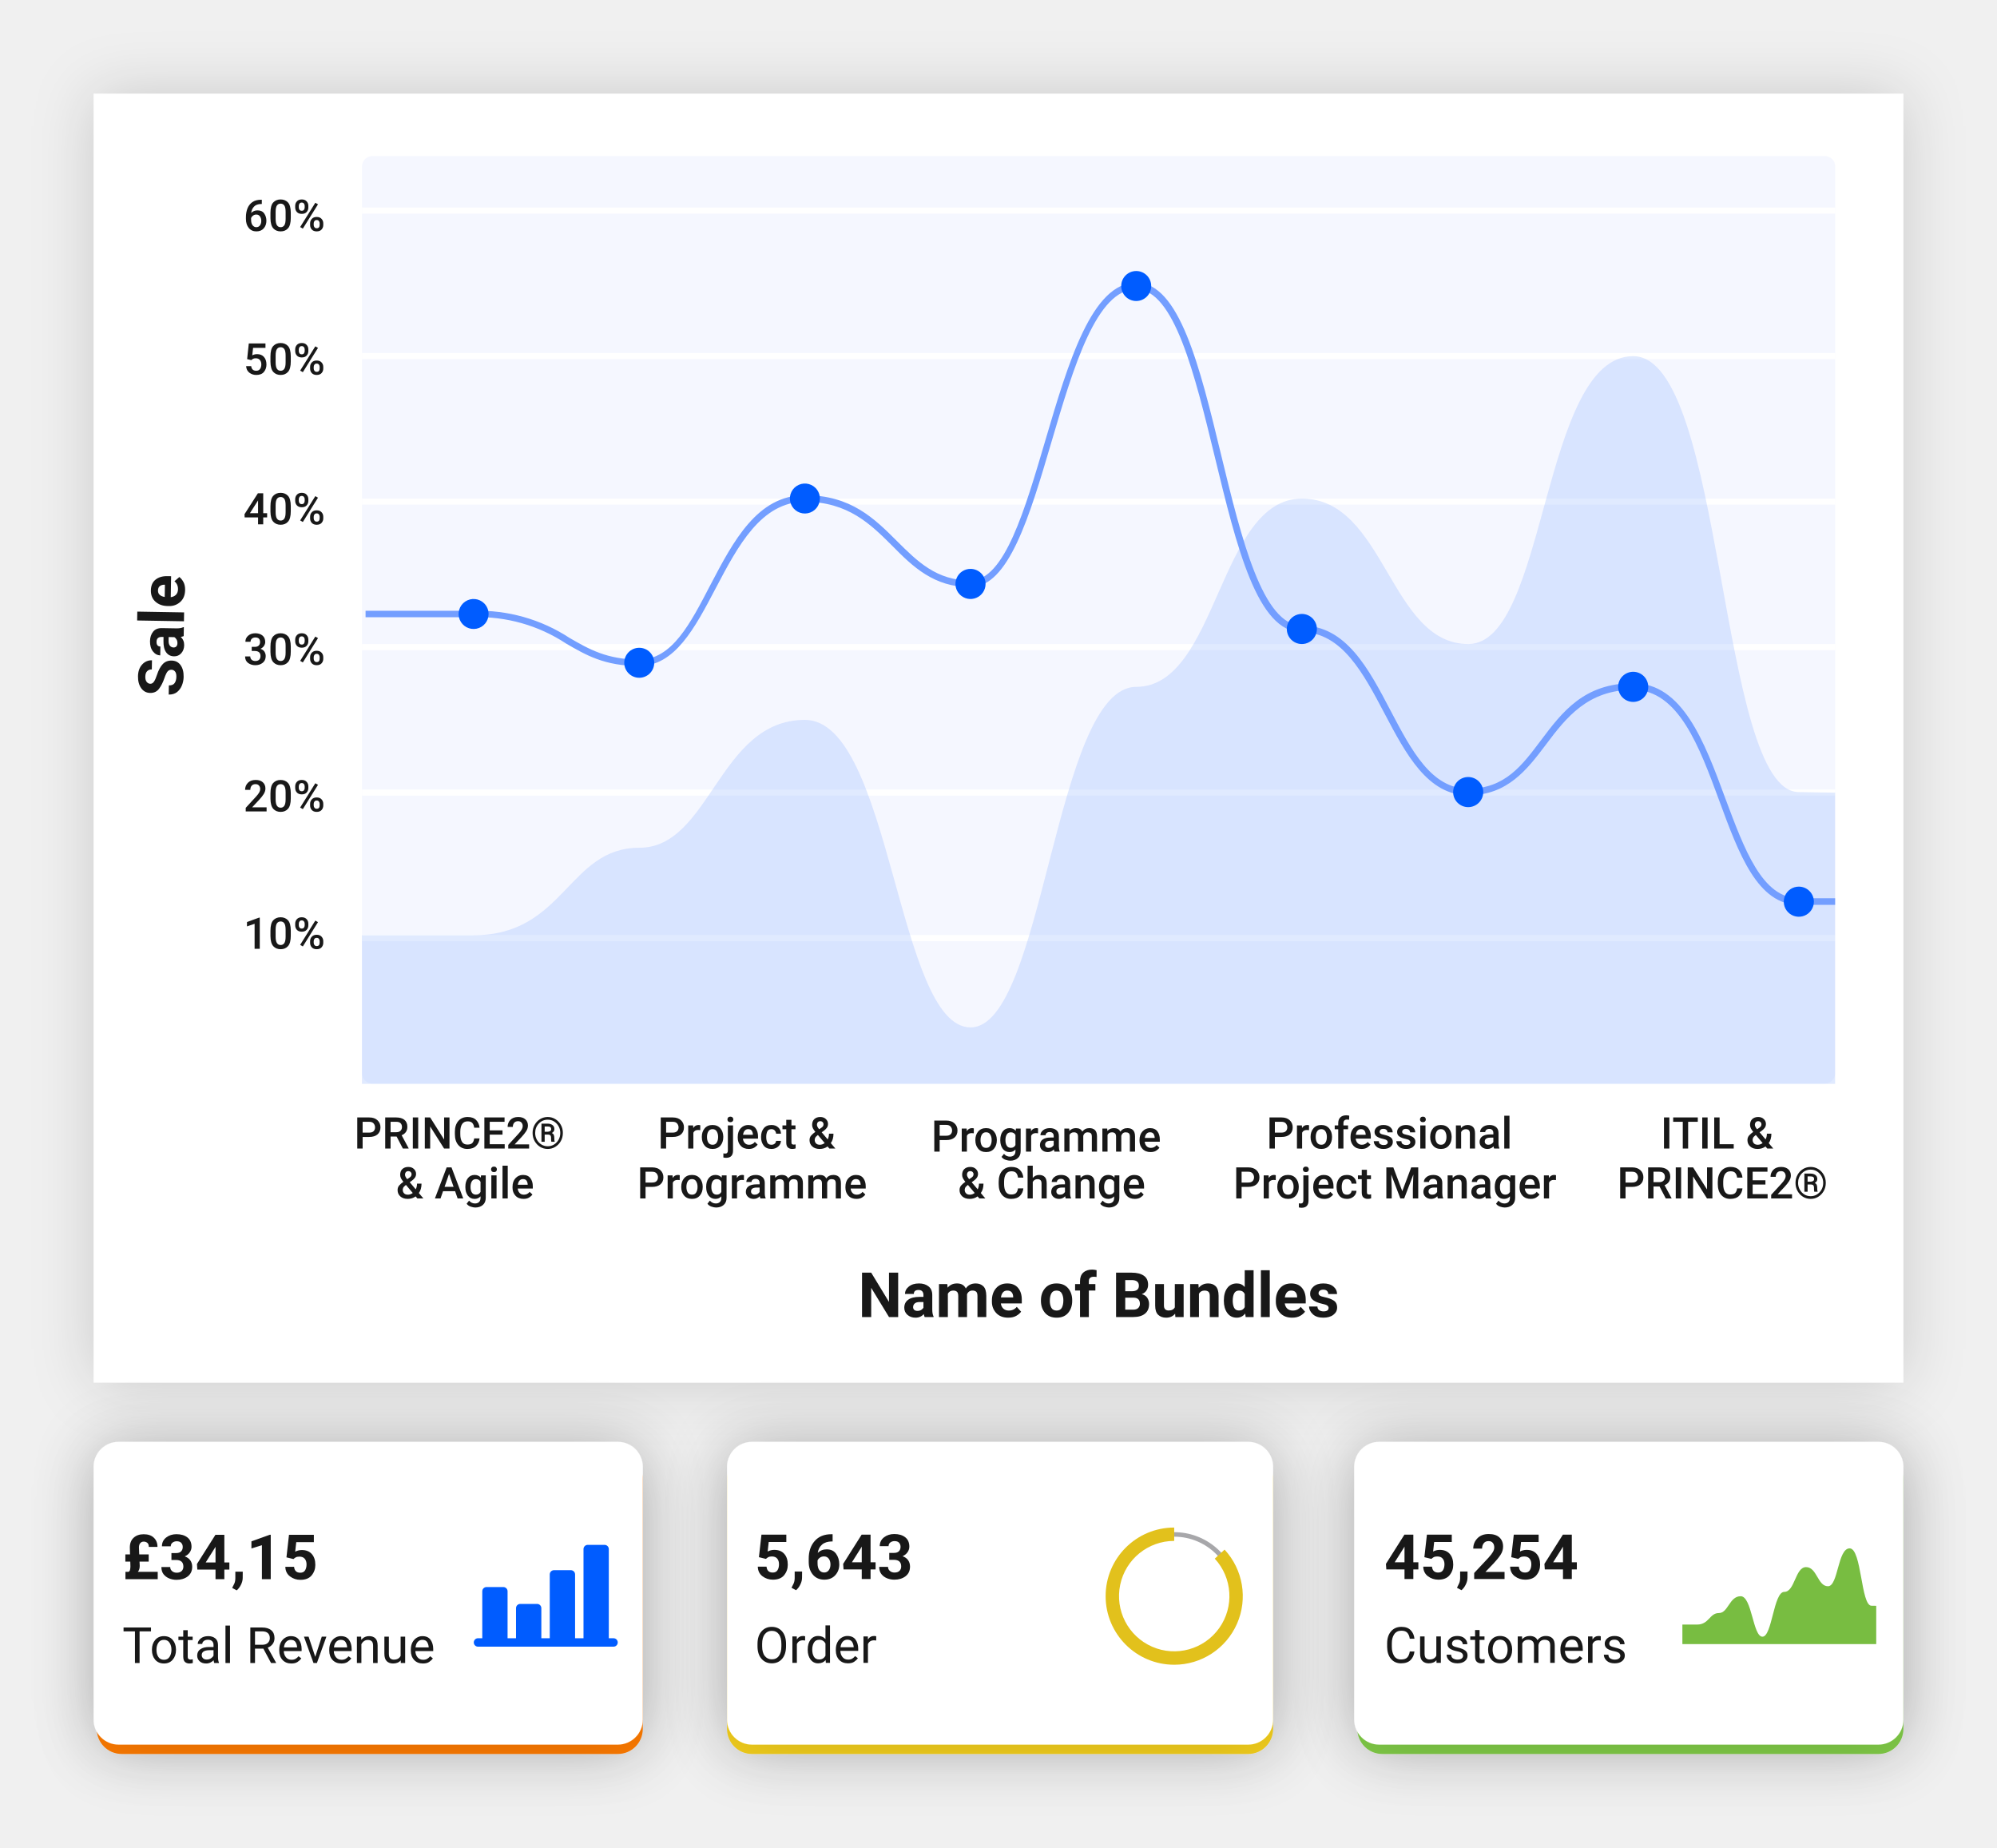
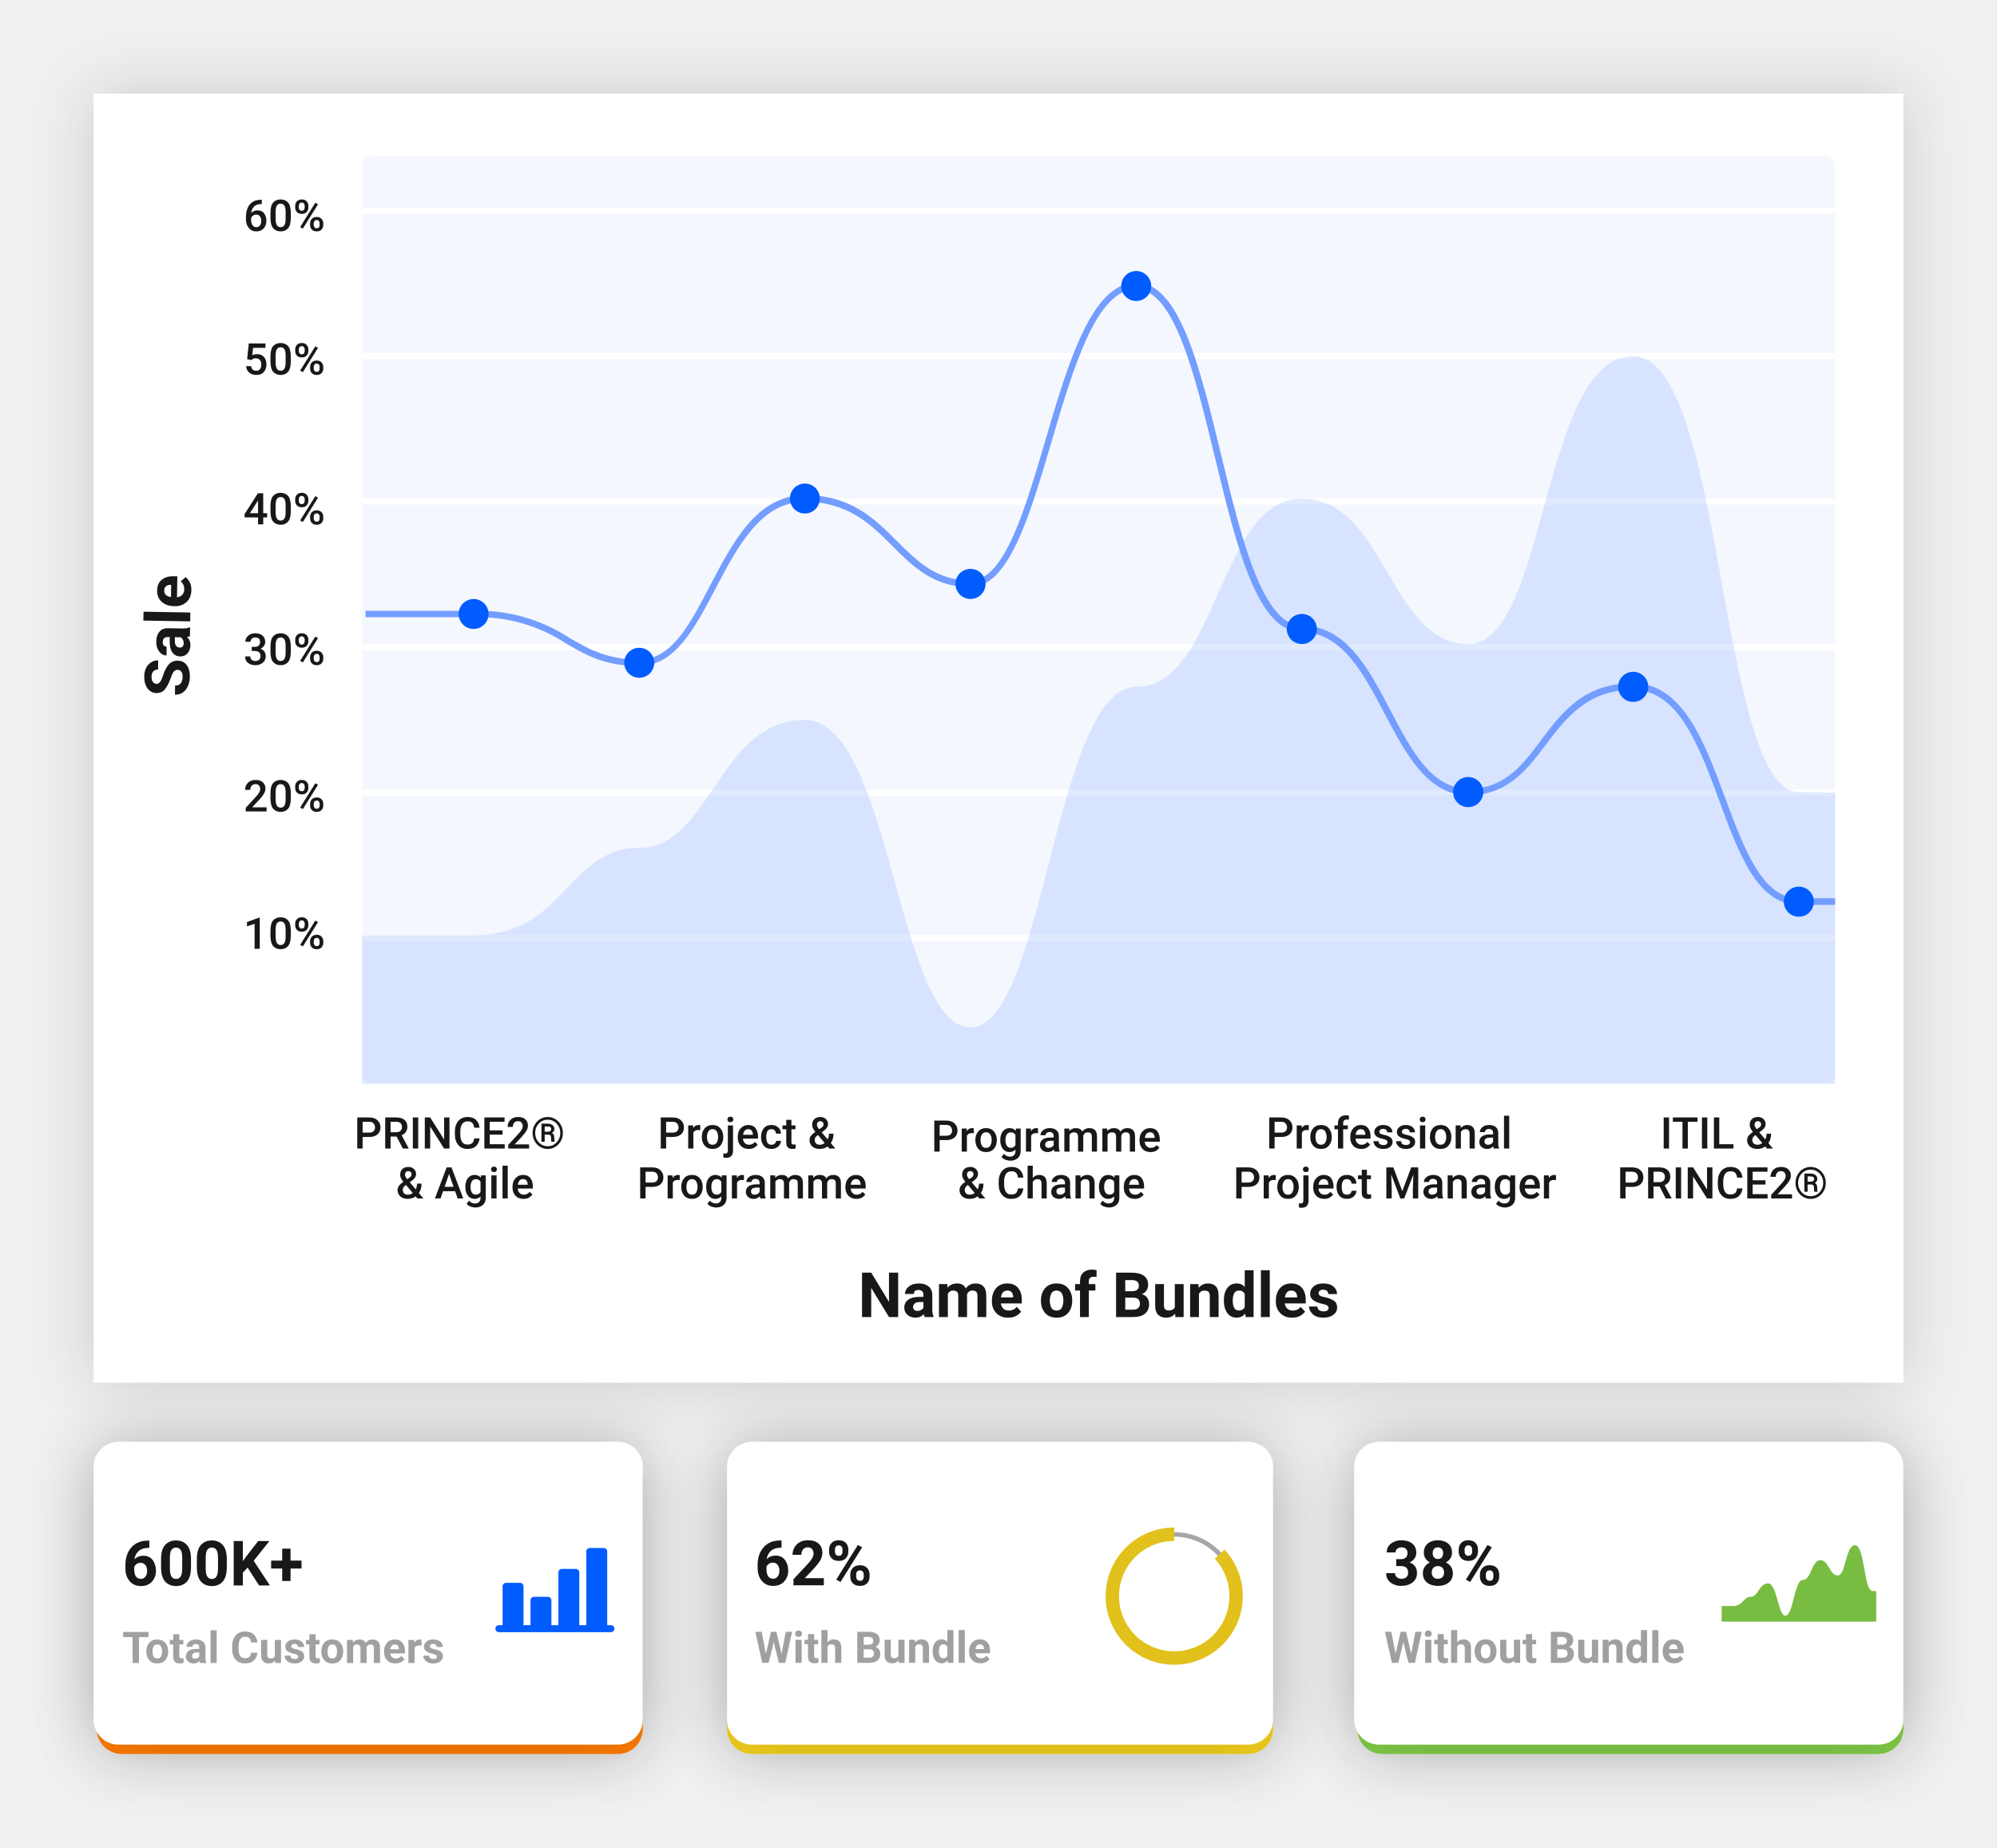
<svg xmlns="http://www.w3.org/2000/svg" width="640" height="592" viewBox="0 0 640 592">
  <defs>
    <filter id="Rectangle_1106" x="0" y="0" width="640" height="473" filterUnits="userSpaceOnUse">
      <feOffset input="SourceAlpha" />
      <feGaussianBlur stdDeviation="10" result="blur" />
      <feFlood flood-opacity="0.161" />
      <feComposite operator="in" in2="blur" />
      <feComposite in="SourceGraphic" />
    </filter>
    <filter id="Rectangle_1108" x="1" y="436" width="235" height="156" filterUnits="userSpaceOnUse">
      <feOffset input="SourceAlpha" />
      <feGaussianBlur stdDeviation="10" result="blur-2" />
      <feFlood flood-opacity="0.161" />
      <feComposite operator="in" in2="blur-2" />
      <feComposite in="SourceGraphic" />
    </filter>
    <filter id="Rectangle_1107" x="0" y="432" width="236" height="157" filterUnits="userSpaceOnUse">
      <feOffset input="SourceAlpha" />
      <feGaussianBlur stdDeviation="10" result="blur-3" />
      <feFlood flood-opacity="0.161" />
      <feComposite operator="in" in2="blur-3" />
      <feComposite in="SourceGraphic" />
    </filter>
    <filter id="Rectangle_1108-2" x="203" y="436" width="235" height="156" filterUnits="userSpaceOnUse">
      <feOffset input="SourceAlpha" />
      <feGaussianBlur stdDeviation="10" result="blur-4" />
      <feFlood flood-opacity="0.161" />
      <feComposite operator="in" in2="blur-4" />
      <feComposite in="SourceGraphic" />
    </filter>
    <filter id="Rectangle_1107-2" x="203" y="432" width="235" height="157" filterUnits="userSpaceOnUse">
      <feOffset input="SourceAlpha" />
      <feGaussianBlur stdDeviation="10" result="blur-5" />
      <feFlood flood-opacity="0.161" />
      <feComposite operator="in" in2="blur-5" />
      <feComposite in="SourceGraphic" />
    </filter>
    <filter id="Rectangle_1108-3" x="405" y="436" width="235" height="156" filterUnits="userSpaceOnUse">
      <feOffset input="SourceAlpha" />
      <feGaussianBlur stdDeviation="10" result="blur-6" />
      <feFlood flood-opacity="0.161" />
      <feComposite operator="in" in2="blur-6" />
      <feComposite in="SourceGraphic" />
    </filter>
    <filter id="Rectangle_1107-3" x="404" y="432" width="236" height="157" filterUnits="userSpaceOnUse">
      <feOffset input="SourceAlpha" />
      <feGaussianBlur stdDeviation="10" result="blur-7" />
      <feFlood flood-opacity="0.161" />
      <feComposite operator="in" in2="blur-7" />
      <feComposite in="SourceGraphic" />
    </filter>
  </defs>
  <g id="top-bundles" transform="translate(-1055 -925)">
    <g id="Group_7709" data-name="Group 7709" transform="translate(1085 955)">
      <g transform="matrix(1, 0, 0, 1, -30, -30)" filter="url(#Rectangle_1106)">
        <rect id="Rectangle_1106-2" data-name="Rectangle 1106" width="580" height="413" transform="translate(30 30)" fill="#fff" />
      </g>
      <g id="Group_7708" data-name="Group 7708" transform="translate(9.766 20.169)">
        <g id="Group_7700" data-name="Group 7700" transform="translate(76.234 -0.169)">
          <rect id="Rectangle_1099" data-name="Rectangle 1099" width="472.12" height="297.197" rx="3.31" transform="translate(0.021)" fill="#f5f7ff" />
          <g id="Group_7701" data-name="Group 7701" transform="translate(0.021 16.498)">
            <rect id="Rectangle_1100" data-name="Rectangle 1100" width="472.12" height="1.959" transform="translate(0 233.101)" fill="#fff" />
            <rect id="Rectangle_1101" data-name="Rectangle 1101" width="472.12" height="1.959" transform="translate(0 186.472)" fill="#fff" />
            <rect id="Rectangle_1102" data-name="Rectangle 1102" width="472.12" height="1.959" transform="translate(0 139.865)" fill="#fff" />
            <rect id="Rectangle_1103" data-name="Rectangle 1103" width="472.12" height="1.959" transform="translate(0 93.236)" fill="#fff" />
            <rect id="Rectangle_1104" data-name="Rectangle 1104" width="472.12" height="1.959" transform="translate(0 46.628)" fill="#fff" />
            <rect id="Rectangle_1105" data-name="Rectangle 1105" width="472.12" height="1.959" fill="#fff" />
          </g>
          <g id="Group_7700-2" data-name="Group 7700" transform="translate(0 64.117)" opacity="0.22">
            <path id="Path_29104" data-name="Path 29104" d="M1313.26,631.3c-25.861,0-23.655-139.679-53.1-139.679s-27.593,92.246-52.836,92.246-26.666-46.608-53.351-46.608-26.934,60.322-53.083,60.322S1071.353,706.7,1047.8,706.7s-25.428-98.536-53.1-98.536-30.233,40.978-53.083,40.978-23.9,28.027-53.1,28.027H852.75v47.618h472.12v-93.3Z" transform="translate(-852.75 -491.62)" fill="#739eff" />
          </g>
          <g id="Group_7703" data-name="Group 7703" transform="translate(1.155 36.832)">
            <path id="Path_29105" data-name="Path 29105" d="M1324.276,679.572h-11.611c-13.24,0-19.22-16.251-25.552-33.45s-13.055-35.451-27.552-35.451-21.448,8.868-27.9,17.468c-6.043,8.022-12.373,16.333-24.933,16.333-13.054,0-20.025-13.281-26.81-26.129s-13.694-26.129-26.6-26.129c-14.209,0-20.829-27.263-27.841-56.156-6.414-26.418-13.034-53.743-25.243-53.743-12.642,0-19.984,24.747-27.078,48.856s-13.776,46.608-26.005,46.608c-11.755,0-18.561-6.682-24.953-13.158-7.012-6.991-14.23-14.188-28.151-14.188s-21.365,14.086-28.521,27.7c-6.723,12.807-13.075,24.913-24.562,24.913-11.013,0-17.055-3.506-23.448-7.239a51.083,51.083,0,0,0-29.656-8.393H853.31v-2.062h34.605a53.289,53.289,0,0,1,30.749,8.682c6.187,3.568,11.961,6.95,22.417,6.95s16.313-11.569,22.685-23.8c7.424-14.168,15.117-28.872,30.336-28.872,14.766,0,22.314,7.507,29.594,14.786,6.5,6.455,12.6,12.559,23.51,12.559s17.468-22.933,24.026-45.123c7.3-24.748,14.869-50.341,29.058-50.341,13.817,0,20.355,26.81,27.243,55.331,6.516,26.81,13.26,54.568,25.84,54.568,14.168,0,21.407,13.838,28.419,27.222,6.764,12.869,13.137,25.036,24.933,25.036s17.282-7.548,23.283-15.508c6.764-8.992,13.755-18.293,29.552-18.293s22.829,18.705,29.491,36.812c6.187,16.5,11.817,32.089,23.613,32.089h11.611Z" transform="translate(-853.31 -476.478)" fill="#739eff" />
            <g id="Group_7702" data-name="Group 7702" transform="translate(29.779)">
              <path id="Path_29106" data-name="Path 29106" d="M877.4,534.155a4.805,4.805,0,1,1-1.415-3.405A4.826,4.826,0,0,1,877.4,534.155Z" transform="translate(-867.75 -424.256)" fill="#005cff" />
              <path id="Path_29107" data-name="Path 29107" d="M928.86,516.236a4.805,4.805,0,1,1-1.4-3.411,4.805,4.805,0,0,1,1.4,3.411Z" transform="translate(-813.042 -443.313)" fill="#005cff" />
              <path id="Path_29108" data-name="Path 29108" d="M954.632,529.475a4.826,4.826,0,1,1-4.805-4.805A4.827,4.827,0,0,1,954.632,529.475Z" transform="translate(-785.709 -429.227)" fill="#005cff" />
              <path id="Path_29109" data-name="Path 29109" d="M980.35,483.2a4.805,4.805,0,1,1-4.805-4.805A4.805,4.805,0,0,1,980.35,483.2Z" transform="translate(-758.344 -478.39)" fill="#005cff" />
              <path id="Path_29110" data-name="Path 29110" d="M1006.121,536.475a4.826,4.826,0,1,1-4.826-4.805,4.826,4.826,0,0,1,4.826,4.805Z" transform="translate(-731.012 -421.791)" fill="#005cff" />
              <path id="Path_29111" data-name="Path 29111" d="M1031.971,561.836a4.826,4.826,0,1,1-4.826-4.826A4.826,4.826,0,0,1,1031.971,561.836Z" transform="translate(-703.551 -394.873)" fill="#005cff" />
              <path id="Path_29112" data-name="Path 29112" d="M1057.611,545.486a4.826,4.826,0,1,1-4.826-4.826A4.826,4.826,0,0,1,1057.611,545.486Z" transform="translate(-676.314 -412.241)" fill="#005cff" />
              <path id="Path_29113" data-name="Path 29113" d="M1083.352,578.845a4.826,4.826,0,1,1-4.805-4.805,4.826,4.826,0,0,1,4.805,4.805Z" transform="translate(-648.971 -376.782)" fill="#005cff" />
              <circle id="Ellipse_9" data-name="Ellipse 9" cx="4.805" cy="4.805" r="4.805" transform="translate(53.125 120.727)" fill="#005cff" />
            </g>
          </g>
        </g>
        <g id="Group_7706" data-name="Group 7706" transform="translate(0 9.443)">
          <text id="Sale" transform="matrix(0.017, -1, 1, 0.017, -0.227, 163.38)" fill="#181818" font-size="20" font-family="Roboto-Bold, Roboto" font-weight="700">
-             <tspan x="0" y="19">Sale</tspan>
+             <tspan x="0" y="21">Sale</tspan>
          </text>
          <g id="Group_7704" data-name="Group 7704" transform="translate(38.226 0)">
            <text id="_10_" data-name="10%" transform="translate(0.008 244.388)" fill="#181818" font-size="14" font-family="Roboto-Medium, Roboto" font-weight="500">
              <tspan x="0" y="0">10%</tspan>
            </text>
            <text id="_20_" data-name="20%" transform="translate(0.008 200.388)" fill="#181818" font-size="14" font-family="Roboto-Medium, Roboto" font-weight="500">
              <tspan x="0" y="0">20%</tspan>
            </text>
            <text id="_30_" data-name="30%" transform="translate(0.008 153.388)" fill="#181818" font-size="14" font-family="Roboto-Medium, Roboto" font-weight="500">
              <tspan x="0" y="0">30%</tspan>
            </text>
            <text id="_40_" data-name="40%" transform="translate(0.008 108.388)" fill="#181818" font-size="14" font-family="Roboto-Medium, Roboto" font-weight="500">
              <tspan x="0" y="0">40%</tspan>
            </text>
            <text id="_50_" data-name="50%" transform="translate(0.008 60.388)" fill="#181818" font-size="14" font-family="Roboto-Medium, Roboto" font-weight="500">
              <tspan x="0" y="0">50%</tspan>
            </text>
            <text id="_60_" data-name="60%" transform="translate(0.008 14.388)" fill="#181818" font-size="14" font-family="Roboto-Medium, Roboto" font-weight="500">
              <tspan x="0" y="0">60%</tspan>
            </text>
          </g>
        </g>
        <g id="Group_7707" data-name="Group 7707" transform="translate(81.113 306.587)">
          <text id="Name_of_Bundles" data-name="Name of Bundles" transform="translate(154.121 65.244)" fill="#181818" font-size="20" font-family="Roboto-Bold, Roboto" font-weight="700">
            <tspan x="0" y="0">Name of Bundles</tspan>
          </text>
          <g id="Group_7705" data-name="Group 7705" transform="translate(0 0)">
            <text id="PRINCE2_Agile" data-name="PRINCE2®  &amp; Agile" transform="translate(28.121 11.244)" fill="#181818" font-size="14" font-family="Roboto-Medium, Roboto" font-weight="500">
              <tspan x="-35.52" y="0">PRINCE2® </tspan>
              <tspan x="-22.176" y="16">&amp; Agile</tspan>
            </text>
            <text id="Project_Programme" data-name="Project &amp;  Programme" transform="translate(120.121 11.244)" fill="#181818" font-size="14" font-family="Roboto-Medium, Roboto" font-weight="500">
              <tspan x="-30.259" y="0">Project &amp; </tspan>
              <tspan x="-36.849" y="16">Programme</tspan>
            </text>
            <text id="Programme_Change" data-name="Programme  &amp; Change" transform="translate(216.121 12.244)" fill="#181818" font-size="14" font-family="Roboto-Medium, Roboto" font-weight="500">
              <tspan x="-38.592" y="0">Programme </tspan>
              <tspan x="-30.078" y="15">&amp; Change</tspan>
            </text>
            <text id="Professional_Project_Manager" data-name="Professional  Project Manager" transform="translate(326.121 11.244)" fill="#181818" font-size="14" font-family="Roboto-Medium, Roboto" font-weight="500">
-               <tspan x="-41.163" y="0">Professional </tspan>
+               <tspan x="-41.245" y="0">Professional </tspan>
              <tspan x="-51.823" y="16">Project Manager</tspan>
            </text>
            <text id="ITIL_PRINCE2_" data-name="ITIL &amp;  PRINCE2®" transform="translate(431.121 11.244)" fill="#181818" font-size="14" font-family="Roboto-Medium, Roboto" font-weight="500">
-               <tspan x="-19.848" y="0">ITIL &amp; </tspan>
+               <tspan x="-19.947" y="0">ITIL &amp; </tspan>
              <tspan x="-33.776" y="16">PRINCE2®</tspan>
            </text>
          </g>
        </g>
      </g>
    </g>
    <g id="Group_7713" data-name="Group 7713" transform="translate(1085 1386.931)">
      <g id="Group_7712" data-name="Group 7712" transform="translate(0 0)">
        <g transform="matrix(1, 0, 0, 1, -30, -461.93)" filter="url(#Rectangle_1108)">
          <rect id="Rectangle_1108-4" data-name="Rectangle 1108" width="175" height="96" rx="8" transform="translate(31 466)" fill="#fd7a03" />
        </g>
        <g id="Group_7710" data-name="Group 7710" transform="translate(0 0)">
          <g transform="matrix(1, 0, 0, 1, -30, -461.93)" filter="url(#Rectangle_1107)">
            <rect id="Rectangle_1107-4" data-name="Rectangle 1107" width="176" height="97" rx="8" transform="translate(30 462)" fill="#fff" />
          </g>
          <g id="Group_7711" data-name="Group 7711" transform="translate(13.203 24.6)">
            <g id="Group_7710-2" data-name="Group 7710" transform="translate(0 0.469)">
-               <text id="_34_152" data-name="£34,152" transform="translate(-4)" fill="#181818" font-size="20" font-family="Roboto-Bold, Roboto" font-weight="700">
-                 <tspan x="0" y="19">£34,15</tspan>
-               </text>
-               <text id="Total_Revenue" data-name="Total Revenue" transform="translate(-4 30.852)" fill="#181818" font-size="16" font-family="Roboto-Regular, Roboto">
-                 <tspan x="0" y="15">Total Revenue</tspan>
-               </text>
-             </g>
-             <g id="statistics_2_" data-name="statistics (2)" transform="translate(108.563 8.469)">
-               <path id="Path_29115" data-name="Path 29115" d="M44.788,179.919H43.346V151.352A1.351,1.351,0,0,0,41.994,150H36.587a1.351,1.351,0,0,0-1.352,1.352v28.567h-2.7V159.462a1.351,1.351,0,0,0-1.352-1.352H25.773a1.351,1.351,0,0,0-1.352,1.352v20.456h-2.7v-9.642a1.351,1.351,0,0,0-1.352-1.352H14.959a1.351,1.351,0,0,0-1.352,1.352v9.642H10.9V164.869a1.351,1.351,0,0,0-1.352-1.352H4.145a1.351,1.351,0,0,0-1.352,1.352v15.049H1.352a1.352,1.352,0,0,0,0,2.7H44.788a1.352,1.352,0,1,0,0-2.7Zm0,0" transform="translate(0 -150)" fill="#005cff" />
+               <text id="_600K_" data-name="600K+" transform="translate(-4)" fill="#181818" font-size="20" font-family="Roboto-Bold, Roboto" font-weight="700">
+                 <tspan x="0" y="21">600K+</tspan>
+               </text>
+               <text id="Total_Customers_" data-name="Total Customers " transform="translate(-4 30.852)" fill="#a0a0a0" font-size="14" font-family="Roboto-Bold, Roboto" font-weight="700">
+                 <tspan x="0" y="15">Total Customers </tspan>
+               </text>
+             </g>
+             <g id="statistics_2_" data-name="statistics (2)" transform="translate(115.56 9.469)">
+               <path id="Path_29115" data-name="Path 29115" d="M37.025,174.733H35.833V151.117A1.117,1.117,0,0,0,34.716,150h-4.47a1.117,1.117,0,0,0-1.117,1.117v23.616H26.894V157.822a1.117,1.117,0,0,0-1.117-1.117h-4.47a1.117,1.117,0,0,0-1.117,1.117v16.911H17.954v-7.971a1.117,1.117,0,0,0-1.117-1.117h-4.47a1.117,1.117,0,0,0-1.117,1.117v7.971H9.014V162.292A1.117,1.117,0,0,0,7.9,161.175H3.427a1.117,1.117,0,0,0-1.117,1.117v12.441H1.117a1.117,1.117,0,0,0,0,2.235H37.025a1.117,1.117,0,1,0,0-2.235Zm0,0" transform="translate(0 -150)" fill="#005cff" />
            </g>
          </g>
        </g>
      </g>
      <g id="Group_7712-2" data-name="Group 7712" transform="translate(203.202 0)">
        <g transform="matrix(1, 0, 0, 1, -233.2, -461.93)" filter="url(#Rectangle_1108-2)">
          <rect id="Rectangle_1108-5" data-name="Rectangle 1108" width="175" height="96" rx="8" transform="translate(233 466)" fill="#f2ce1e" />
        </g>
        <g id="Group_7710-3" data-name="Group 7710" transform="translate(0 0)">
          <g transform="matrix(1, 0, 0, 1, -233.2, -461.93)" filter="url(#Rectangle_1107-2)">
            <rect id="Rectangle_1107-5" data-name="Rectangle 1107" width="175" height="97" rx="8" transform="translate(233 462)" fill="#fff" />
          </g>
          <g id="Group_7711-2" data-name="Group 7711" transform="translate(12.626 25.017)">
            <g id="Group_7710-4" data-name="Group 7710" transform="translate(0 0)">
-               <text id="_5_643" data-name="5,643" transform="translate(-4)" fill="#181818" font-size="20" font-family="Roboto-Bold, Roboto" font-weight="700">
-                 <tspan x="0" y="19">5,643</tspan>
-               </text>
-               <text id="Orders" transform="translate(-4 30.852)" fill="#181818" font-size="16" font-family="Roboto-Regular, Roboto">
-                 <tspan x="0" y="15">Order</tspan>
+               <text id="_62_" data-name="62%" transform="translate(-4)" fill="#181818" font-size="20" font-family="Roboto-Bold, Roboto" font-weight="700">
+                 <tspan x="0" y="21">62%</tspan>
+               </text>
+               <text id="With_Bundle_" data-name="With Bundle " transform="translate(-4 30.852)" fill="#a0a0a0" font-size="14" font-family="Roboto-Bold, Roboto" font-weight="700">
+                 <tspan x="0" y="15">With Bundle </tspan>
              </text>
            </g>
          </g>
          <g id="Group_6778" data-name="Group 6778" transform="translate(121.13 27.518)">
            <path id="Path_21819" data-name="Path 21819" d="M25.8,231.524a20.556,20.556,0,1,1,8.025-1.621,20.556,20.556,0,0,1-8.025,1.621Zm0-39.675A19.053,19.053,0,1,0,44.831,210.9,19.053,19.053,0,0,0,25.8,191.849Z" transform="translate(-3.818 -188.923)" fill="#a7a7aa" />
            <path id="Path_21820" data-name="Path 21820" d="M21.979,228.958a21.979,21.979,0,1,1,0-43.958v4.28a17.69,17.69,0,1,0,13,5.69l3.146-2.9a21.979,21.979,0,0,1-16.141,36.892Z" transform="translate(0 -185)" fill="#e2c11c" />
          </g>
        </g>
      </g>
      <g id="Group_7712-3" data-name="Group 7712" transform="translate(404.361 0)">
        <g transform="matrix(1, 0, 0, 1, -434.36, -461.93)" filter="url(#Rectangle_1108-3)">
          <rect id="Rectangle_1108-6" data-name="Rectangle 1108" width="175" height="96" rx="8" transform="translate(435 466)" fill="#80ca46" />
        </g>
        <g id="Group_7710-5" data-name="Group 7710" transform="translate(0 0)">
          <g transform="matrix(1, 0, 0, 1, -434.36, -461.93)" filter="url(#Rectangle_1107-3)">
            <rect id="Rectangle_1107-6" data-name="Rectangle 1107" width="176" height="97" rx="8" transform="translate(434 462)" fill="#fff" />
          </g>
          <g id="Group_7711-3" data-name="Group 7711" transform="translate(13.257 25.017)">
            <g id="Group_7710-6" data-name="Group 7710" transform="translate(0 0)">
-               <text id="_45_254" data-name="45,254" transform="translate(-4)" fill="#181818" font-size="20" font-family="Roboto-Bold, Roboto" font-weight="700">
-                 <tspan x="0" y="19">45,254</tspan>
-               </text>
-               <text id="Customers" transform="translate(-4 30.852)" fill="#181818" font-size="16" font-family="Roboto-Regular, Roboto">
-                 <tspan x="0" y="15">Customers</tspan>
-               </text>
-             </g>
-             <path id="Path_29117" data-name="Path 29117" d="M913.344,510c-3.4,0-3.113-18.379-6.987-18.379s-3.631,12.138-6.952,12.138-3.509-6.133-7.02-6.133-3.544,7.937-6.985,7.937-3.886,14.358-6.985,14.358-3.346-12.966-6.987-12.966-3.978,5.392-6.985,5.392-3.145,3.688-6.987,3.688H852.75V522.3h62.122V510.023Z" transform="translate(-761.196 -482.448)" fill="#78bd41" />
+               <text id="_38_" data-name="38%" transform="translate(-4)" fill="#181818" font-size="20" font-family="Roboto-Bold, Roboto" font-weight="700">
+                 <tspan x="0" y="21">38%</tspan>
+               </text>
+               <text id="Without_Bundle_" data-name="Without Bundle " transform="translate(-4 30.852)" fill="#a0a0a0" font-size="14" font-family="Roboto-Bold, Roboto" font-weight="700">
+                 <tspan x="0" y="15">Without Bundle </tspan>
+               </text>
+             </g>
+             <path id="Path_29117" data-name="Path 29117" d="M901.07,506.276c-2.714,0-2.482-14.656-5.572-14.656s-2.9,9.679-5.544,9.679-2.8-4.89-5.6-4.89-2.826,6.329-5.57,6.329-3.1,11.449-5.57,11.449-2.668-10.339-5.572-10.339-3.172,4.3-5.57,4.3-2.508,2.941-5.572,2.941H852.75v5h49.539V506.3Z" transform="translate(-748.613 -483.448)" fill="#78bd41" />
          </g>
        </g>
      </g>
    </g>
  </g>
</svg>
